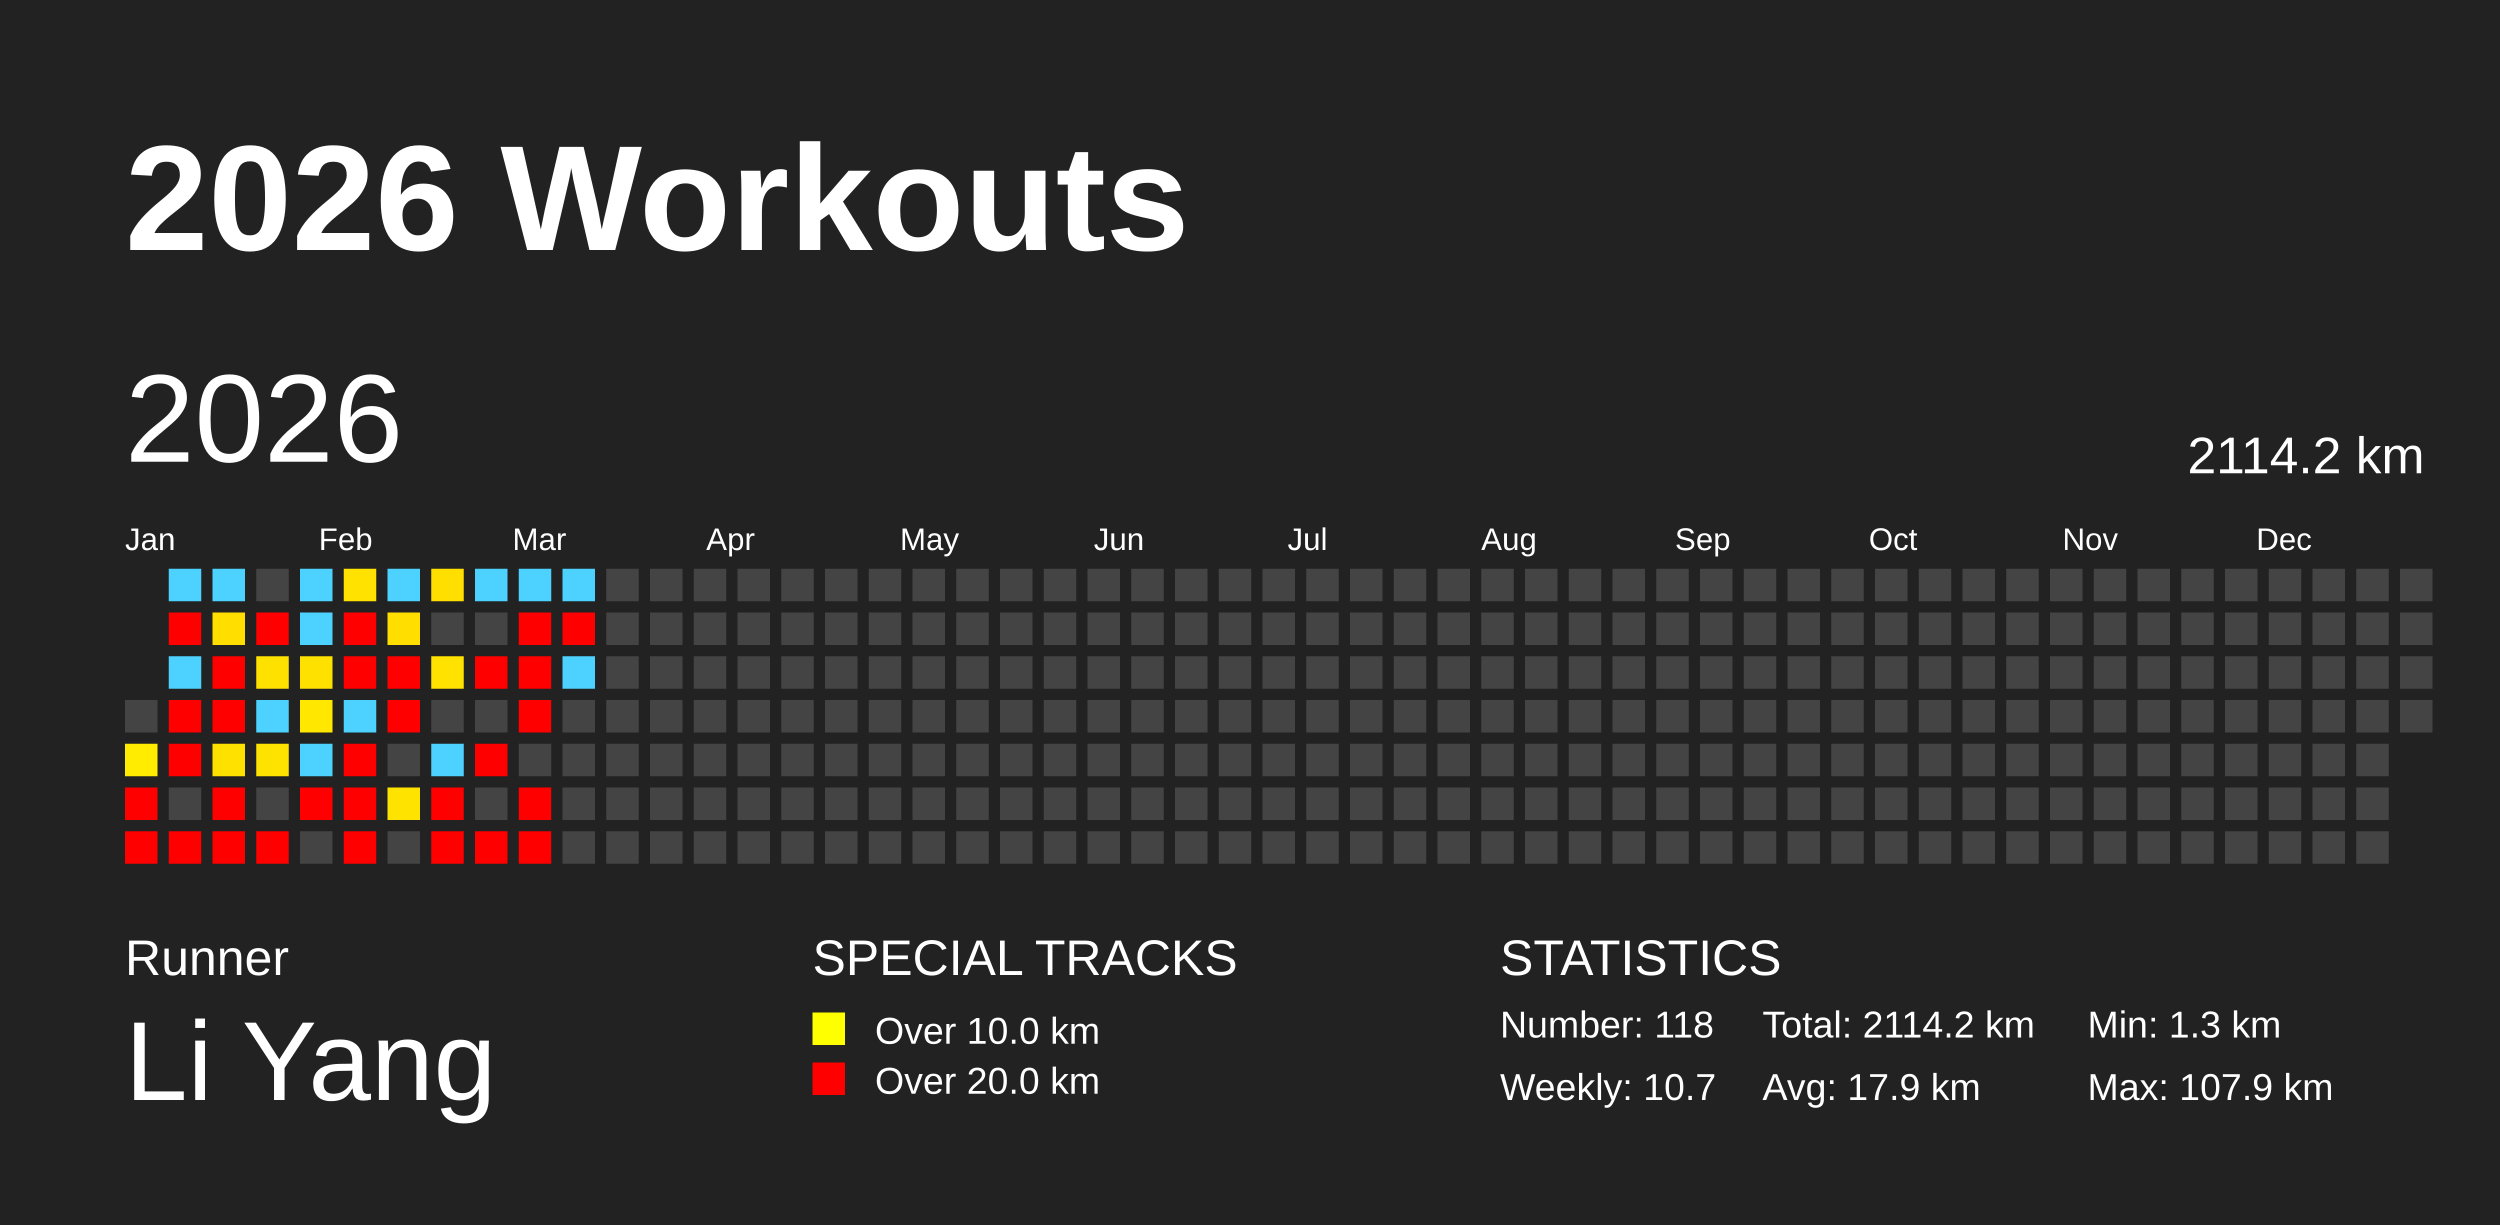
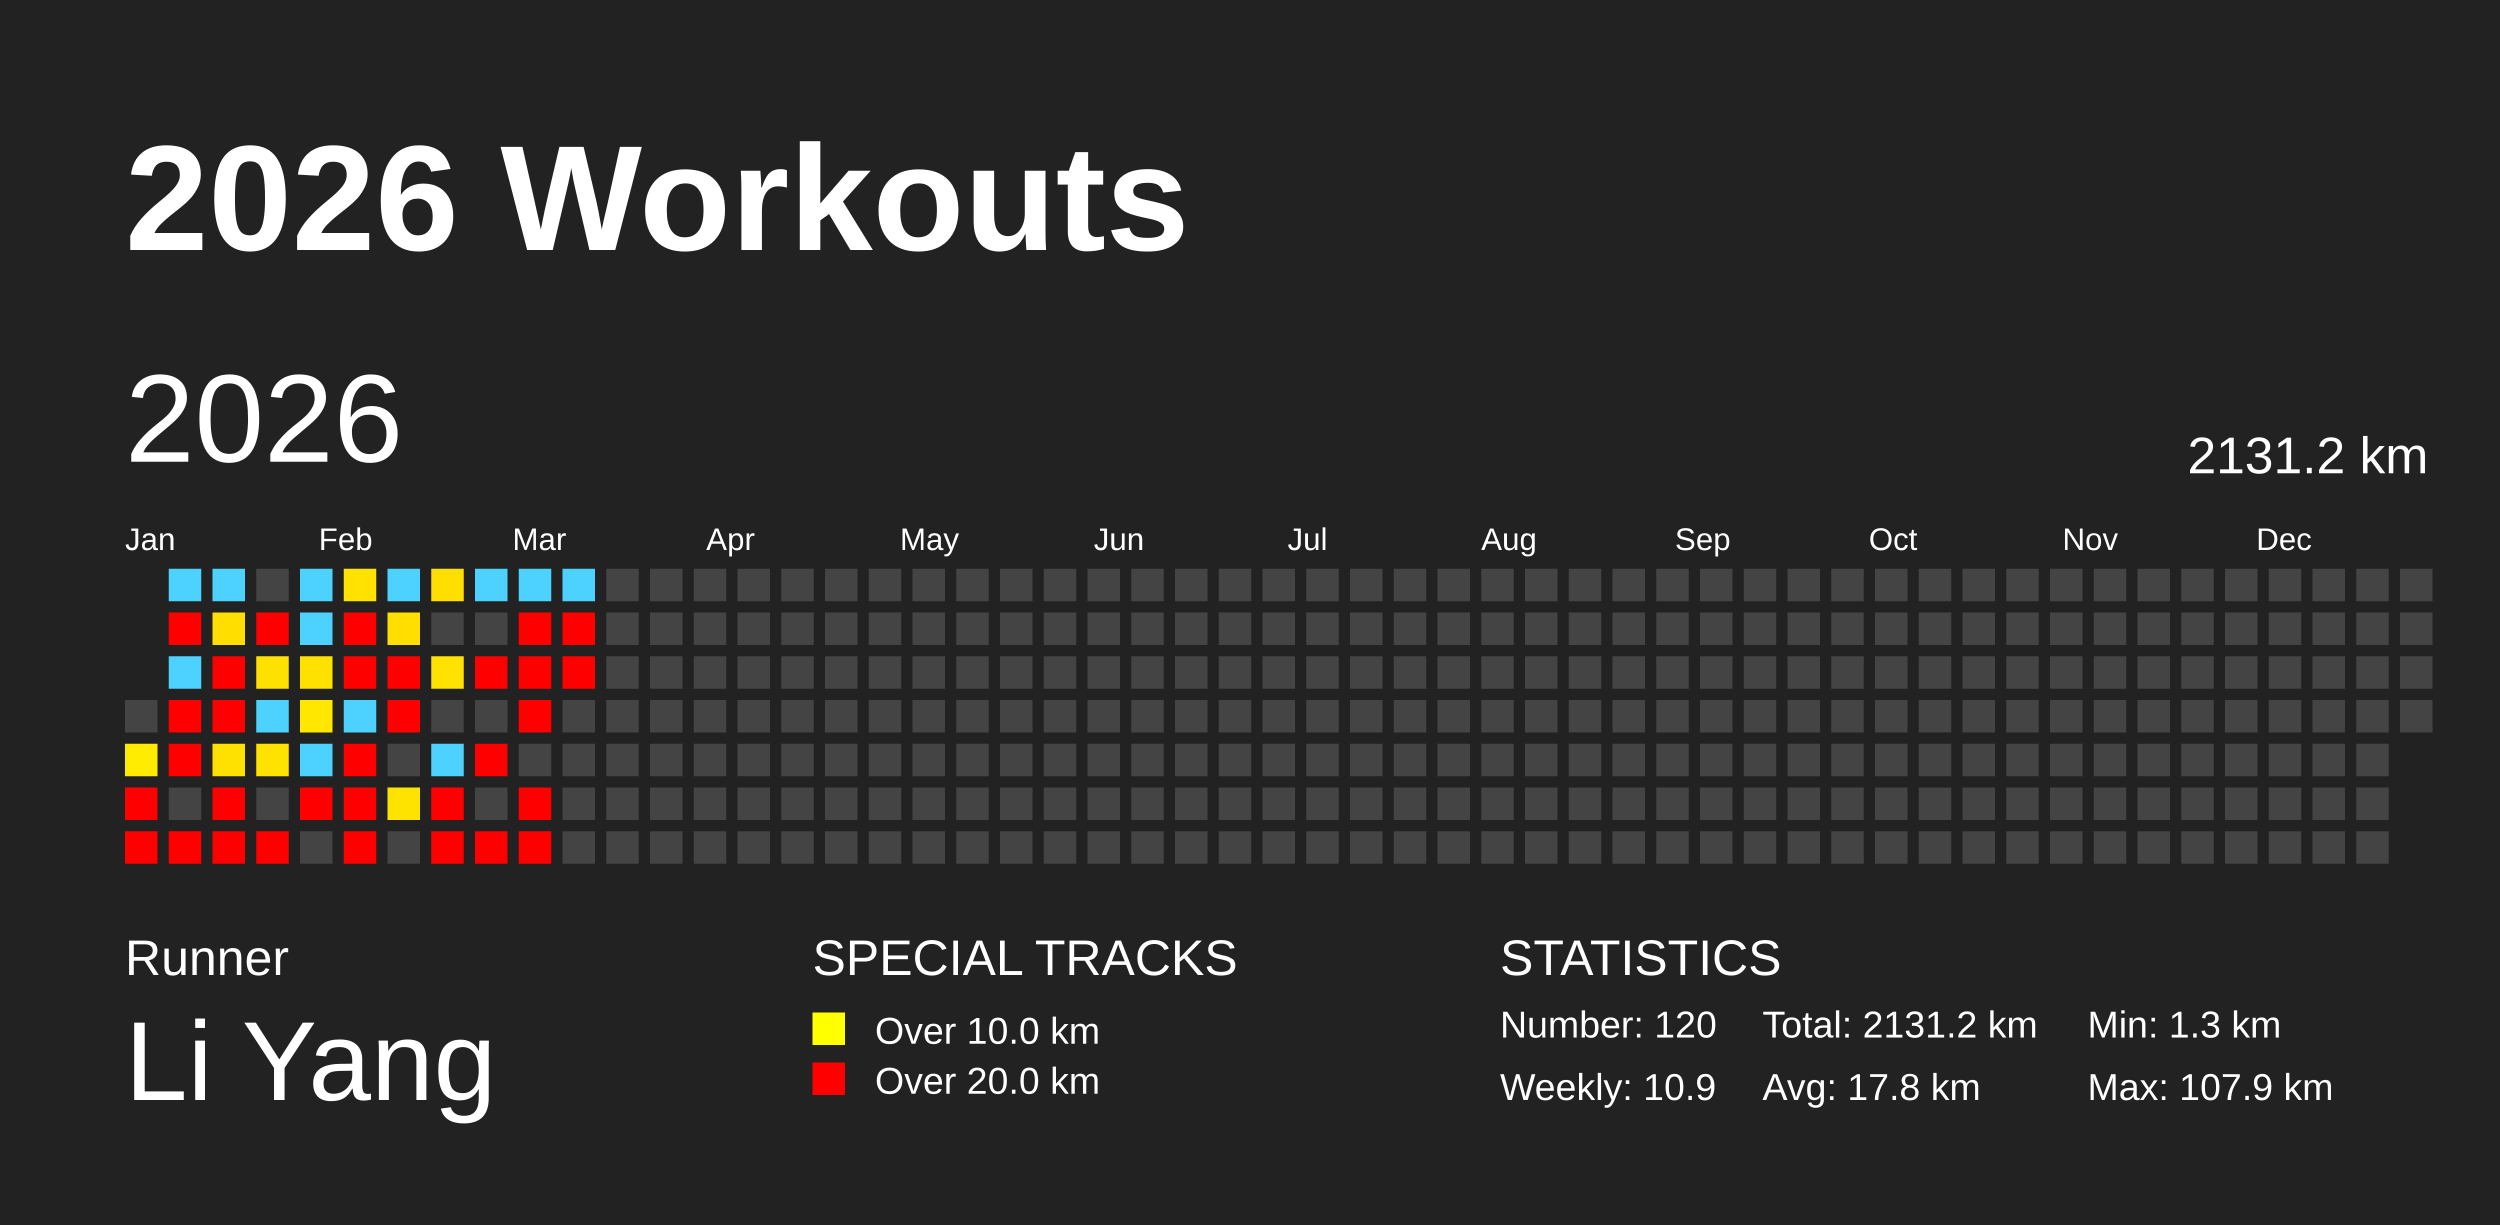
<svg xmlns="http://www.w3.org/2000/svg" baseProfile="full" height="98mm" version="1.1" viewBox="0,0,200,98" width="200mm">
  <defs />
  <rect fill="#222222" height="98" width="200" x="0" y="0" />
  <text fill="#FFFFFF" style="font-size:12px; font-family:Arial; font-weight:bold;" x="10" y="20">2026 Workouts</text>
  <text fill="#FFFFFF" style="font-size:4px; font-family:Arial" x="10" y="78">Runner</text>
  <text fill="#FFFFFF" style="font-size:9px; font-family:Arial" x="10" y="88">Li Yang</text>
  <text fill="#FFFFFF" style="font-size:4px; font-family:Arial" x="65" y="78">SPECIAL TRACKS</text>
  <rect fill="yellow" height="2.6" width="2.6" x="65" y="81" />
  <text fill="#FFFFFF" style="font-size:3px; font-family:Arial" x="70" y="83.5">Over 10.0 km</text>
  <rect fill="red" height="2.6" width="2.6" x="65" y="85" />
  <text fill="#FFFFFF" style="font-size:3px; font-family:Arial" x="70" y="87.5">Over 20.0 km</text>
  <text fill="#FFFFFF" style="font-size:4px; font-family:Arial" x="120" y="78">STATISTICS</text>
-   <text fill="#FFFFFF" style="font-size:3px; font-family:Arial" x="120" y="83">Number: 118</text>
-   <text fill="#FFFFFF" style="font-size:3px; font-family:Arial" x="120" y="88">Weekly: 10.7</text>
-   <text fill="#FFFFFF" style="font-size:3px; font-family:Arial" x="141" y="83">Total: 2114.2 km</text>
-   <text fill="#FFFFFF" style="font-size:3px; font-family:Arial" x="141" y="88">Avg: 17.9 km</text>
+   <text fill="#FFFFFF" style="font-size:3px; font-family:Arial" x="120" y="83">Number: 120</text>
+   <text fill="#FFFFFF" style="font-size:3px; font-family:Arial" x="120" y="88">Weekly: 10.9</text>
+   <text fill="#FFFFFF" style="font-size:3px; font-family:Arial" x="141" y="83">Total: 2131.2 km</text>
+   <text fill="#FFFFFF" style="font-size:3px; font-family:Arial" x="141" y="88">Avg: 17.8 km</text>
  <text fill="#FFFFFF" style="font-size:3px; font-family:Arial" x="167" y="83">Min: 1.3 km</text>
  <text fill="#FFFFFF" style="font-size:3px; font-family:Arial" x="167" y="88">Max: 107.9 km</text>
  <text dominant-baseline="hanging" fill="#FFFFFF" style="font-size:10.0px; font-family:Arial;" x="10" y="30">2026</text>
-   <text dominant-baseline="hanging" fill="#FFFFFF" style="font-size:4.125px; font-family:Arial;" x="175" y="35">2114.2 km</text>
+   <text dominant-baseline="hanging" fill="#FFFFFF" style="font-size:4.125px; font-family:Arial;" x="175" y="35">2131.2 km</text>
  <text fill="#FFFFFF" style="font-size:2.5px; font-family:Arial" x="10.0" y="44">Jan</text>
  <text fill="#FFFFFF" style="font-size:2.5px; font-family:Arial" x="25.5" y="44">Feb</text>
  <text fill="#FFFFFF" style="font-size:2.5px; font-family:Arial" x="41.0" y="44">Mar</text>
  <text fill="#FFFFFF" style="font-size:2.5px; font-family:Arial" x="56.5" y="44">Apr</text>
  <text fill="#FFFFFF" style="font-size:2.5px; font-family:Arial" x="72.0" y="44">May</text>
  <text fill="#FFFFFF" style="font-size:2.5px; font-family:Arial" x="87.5" y="44">Jun</text>
  <text fill="#FFFFFF" style="font-size:2.5px; font-family:Arial" x="103.0" y="44">Jul</text>
  <text fill="#FFFFFF" style="font-size:2.5px; font-family:Arial" x="118.5" y="44">Aug</text>
  <text fill="#FFFFFF" style="font-size:2.5px; font-family:Arial" x="134.0" y="44">Sep</text>
  <text fill="#FFFFFF" style="font-size:2.5px; font-family:Arial" x="149.5" y="44">Oct</text>
  <text fill="#FFFFFF" style="font-size:2.5px; font-family:Arial" x="165.0" y="44">Nov</text>
  <text fill="#FFFFFF" style="font-size:2.5px; font-family:Arial" x="180.5" y="44">Dec</text>
  <rect fill="#444444" height="2.6" width="2.6" x="10.0" y="56.0" />
  <rect fill="#ffec00" height="2.6" width="2.6" x="10.0" y="59.5" />
  <rect fill="red" height="2.6" width="2.6" x="10.0" y="63.0" />
  <rect fill="red" height="2.6" width="2.6" x="10.0" y="66.5" />
  <rect fill="#4dd2ff" height="2.6" width="2.6" x="13.5" y="45.5" />
  <rect fill="red" height="2.6" width="2.6" x="13.5" y="49.0" />
  <rect fill="#4dd2ff" height="2.6" width="2.6" x="13.5" y="52.5" />
  <rect fill="red" height="2.6" width="2.6" x="13.5" y="56.0" />
  <rect fill="red" height="2.6" width="2.6" x="13.5" y="59.5" />
  <rect fill="#444444" height="2.6" width="2.6" x="13.5" y="63.0" />
  <rect fill="red" height="2.6" width="2.6" x="13.5" y="66.5" />
  <rect fill="#4dd2ff" height="2.6" width="2.6" x="17.0" y="45.5" />
  <rect fill="#ffde00" height="2.6" width="2.6" x="17.0" y="49.0" />
  <rect fill="red" height="2.6" width="2.6" x="17.0" y="52.5" />
  <rect fill="red" height="2.6" width="2.6" x="17.0" y="56.0" />
  <rect fill="#ffe100" height="2.6" width="2.6" x="17.0" y="59.5" />
  <rect fill="red" height="2.6" width="2.6" x="17.0" y="63.0" />
  <rect fill="red" height="2.6" width="2.6" x="17.0" y="66.5" />
  <rect fill="#444444" height="2.6" width="2.6" x="20.5" y="45.5" />
  <rect fill="red" height="2.6" width="2.6" x="20.5" y="49.0" />
  <rect fill="#ffe100" height="2.6" width="2.6" x="20.5" y="52.5" />
  <rect fill="#4dd2ff" height="2.6" width="2.6" x="20.5" y="56.0" />
  <rect fill="#ffe300" height="2.6" width="2.6" x="20.5" y="59.5" />
  <rect fill="#444444" height="2.6" width="2.6" x="20.5" y="63.0" />
  <rect fill="red" height="2.6" width="2.6" x="20.5" y="66.5" />
  <rect fill="#4dd2ff" height="2.6" width="2.6" x="24.0" y="45.5" />
  <rect fill="#4dd2ff" height="2.6" width="2.6" x="24.0" y="49.0" />
  <rect fill="#ffe100" height="2.6" width="2.6" x="24.0" y="52.5" />
  <rect fill="#ffe700" height="2.6" width="2.6" x="24.0" y="56.0" />
  <rect fill="#4dd2ff" height="2.6" width="2.6" x="24.0" y="59.5" />
  <rect fill="red" height="2.6" width="2.6" x="24.0" y="63.0" />
  <rect fill="#444444" height="2.6" width="2.6" x="24.0" y="66.5" />
  <rect fill="#ffe200" height="2.6" width="2.6" x="27.5" y="45.5" />
  <rect fill="red" height="2.6" width="2.6" x="27.5" y="49.0" />
  <rect fill="red" height="2.6" width="2.6" x="27.5" y="52.5" />
  <rect fill="#4dd2ff" height="2.6" width="2.6" x="27.5" y="56.0" />
  <rect fill="red" height="2.6" width="2.6" x="27.5" y="59.5" />
  <rect fill="red" height="2.6" width="2.6" x="27.5" y="63.0" />
  <rect fill="red" height="2.6" width="2.6" x="27.5" y="66.5" />
  <rect fill="#4dd2ff" height="2.6" width="2.6" x="31.0" y="45.5" />
  <rect fill="#ffde00" height="2.6" width="2.6" x="31.0" y="49.0" />
  <rect fill="red" height="2.6" width="2.6" x="31.0" y="52.5" />
  <rect fill="red" height="2.6" width="2.6" x="31.0" y="56.0" />
  <rect fill="#444444" height="2.6" width="2.6" x="31.0" y="59.5" />
  <rect fill="#ffe300" height="2.6" width="2.6" x="31.0" y="63.0" />
  <rect fill="#444444" height="2.6" width="2.6" x="31.0" y="66.5" />
  <rect fill="#ffdf00" height="2.6" width="2.6" x="34.5" y="45.5" />
  <rect fill="#444444" height="2.6" width="2.6" x="34.5" y="49.0" />
  <rect fill="#ffe200" height="2.6" width="2.6" x="34.5" y="52.5" />
  <rect fill="#444444" height="2.6" width="2.6" x="34.5" y="56.0" />
  <rect fill="#4dd2ff" height="2.6" width="2.6" x="34.5" y="59.5" />
  <rect fill="red" height="2.6" width="2.6" x="34.5" y="63.0" />
  <rect fill="red" height="2.6" width="2.6" x="34.5" y="66.5" />
  <rect fill="#4dd2ff" height="2.6" width="2.6" x="38.0" y="45.5" />
  <rect fill="#444444" height="2.6" width="2.6" x="38.0" y="49.0" />
  <rect fill="red" height="2.6" width="2.6" x="38.0" y="52.5" />
  <rect fill="#444444" height="2.6" width="2.6" x="38.0" y="56.0" />
  <rect fill="red" height="2.6" width="2.6" x="38.0" y="59.5" />
  <rect fill="#444444" height="2.6" width="2.6" x="38.0" y="63.0" />
  <rect fill="red" height="2.6" width="2.6" x="38.0" y="66.5" />
  <rect fill="#4dd2ff" height="2.6" width="2.6" x="41.5" y="45.5" />
  <rect fill="red" height="2.6" width="2.6" x="41.5" y="49.0" />
  <rect fill="red" height="2.6" width="2.6" x="41.5" y="52.5" />
  <rect fill="red" height="2.6" width="2.6" x="41.5" y="56.0" />
  <rect fill="#444444" height="2.6" width="2.6" x="41.5" y="59.5" />
  <rect fill="red" height="2.6" width="2.6" x="41.5" y="63.0" />
  <rect fill="red" height="2.6" width="2.6" x="41.5" y="66.5" />
  <rect fill="#4dd2ff" height="2.6" width="2.6" x="45.0" y="45.5" />
  <rect fill="red" height="2.6" width="2.6" x="45.0" y="49.0" />
-   <rect fill="#4dd2ff" height="2.6" width="2.6" x="45.0" y="52.5" />
+   <rect fill="red" height="2.6" width="2.6" x="45.0" y="52.5" />
  <rect fill="#444444" height="2.6" width="2.6" x="45.0" y="56.0" />
  <rect fill="#444444" height="2.6" width="2.6" x="45.0" y="59.5" />
  <rect fill="#444444" height="2.6" width="2.6" x="45.0" y="63.0" />
  <rect fill="#444444" height="2.6" width="2.6" x="45.0" y="66.5" />
  <rect fill="#444444" height="2.6" width="2.6" x="48.5" y="45.5" />
  <rect fill="#444444" height="2.6" width="2.6" x="48.5" y="49.0" />
  <rect fill="#444444" height="2.6" width="2.6" x="48.5" y="52.5" />
  <rect fill="#444444" height="2.6" width="2.6" x="48.5" y="56.0" />
  <rect fill="#444444" height="2.6" width="2.6" x="48.5" y="59.5" />
  <rect fill="#444444" height="2.6" width="2.6" x="48.5" y="63.0" />
  <rect fill="#444444" height="2.6" width="2.6" x="48.5" y="66.5" />
  <rect fill="#444444" height="2.6" width="2.6" x="52.0" y="45.5" />
  <rect fill="#444444" height="2.6" width="2.6" x="52.0" y="49.0" />
  <rect fill="#444444" height="2.6" width="2.6" x="52.0" y="52.5" />
  <rect fill="#444444" height="2.6" width="2.6" x="52.0" y="56.0" />
  <rect fill="#444444" height="2.6" width="2.6" x="52.0" y="59.5" />
  <rect fill="#444444" height="2.6" width="2.6" x="52.0" y="63.0" />
  <rect fill="#444444" height="2.6" width="2.6" x="52.0" y="66.5" />
  <rect fill="#444444" height="2.6" width="2.6" x="55.5" y="45.5" />
  <rect fill="#444444" height="2.6" width="2.6" x="55.5" y="49.0" />
  <rect fill="#444444" height="2.6" width="2.6" x="55.5" y="52.5" />
  <rect fill="#444444" height="2.6" width="2.6" x="55.5" y="56.0" />
  <rect fill="#444444" height="2.6" width="2.6" x="55.5" y="59.5" />
  <rect fill="#444444" height="2.6" width="2.6" x="55.5" y="63.0" />
  <rect fill="#444444" height="2.6" width="2.6" x="55.5" y="66.5" />
  <rect fill="#444444" height="2.6" width="2.6" x="59.0" y="45.5" />
  <rect fill="#444444" height="2.6" width="2.6" x="59.0" y="49.0" />
  <rect fill="#444444" height="2.6" width="2.6" x="59.0" y="52.5" />
  <rect fill="#444444" height="2.6" width="2.6" x="59.0" y="56.0" />
  <rect fill="#444444" height="2.6" width="2.6" x="59.0" y="59.5" />
  <rect fill="#444444" height="2.6" width="2.6" x="59.0" y="63.0" />
  <rect fill="#444444" height="2.6" width="2.6" x="59.0" y="66.5" />
  <rect fill="#444444" height="2.6" width="2.6" x="62.5" y="45.5" />
  <rect fill="#444444" height="2.6" width="2.6" x="62.5" y="49.0" />
  <rect fill="#444444" height="2.6" width="2.6" x="62.5" y="52.5" />
  <rect fill="#444444" height="2.6" width="2.6" x="62.5" y="56.0" />
  <rect fill="#444444" height="2.6" width="2.6" x="62.5" y="59.5" />
  <rect fill="#444444" height="2.6" width="2.6" x="62.5" y="63.0" />
  <rect fill="#444444" height="2.6" width="2.6" x="62.5" y="66.5" />
  <rect fill="#444444" height="2.6" width="2.6" x="66.0" y="45.5" />
  <rect fill="#444444" height="2.6" width="2.6" x="66.0" y="49.0" />
  <rect fill="#444444" height="2.6" width="2.6" x="66.0" y="52.5" />
  <rect fill="#444444" height="2.6" width="2.6" x="66.0" y="56.0" />
  <rect fill="#444444" height="2.6" width="2.6" x="66.0" y="59.5" />
  <rect fill="#444444" height="2.6" width="2.6" x="66.0" y="63.0" />
  <rect fill="#444444" height="2.6" width="2.6" x="66.0" y="66.5" />
  <rect fill="#444444" height="2.6" width="2.6" x="69.5" y="45.5" />
  <rect fill="#444444" height="2.6" width="2.6" x="69.5" y="49.0" />
  <rect fill="#444444" height="2.6" width="2.6" x="69.5" y="52.5" />
  <rect fill="#444444" height="2.6" width="2.6" x="69.5" y="56.0" />
  <rect fill="#444444" height="2.6" width="2.6" x="69.5" y="59.5" />
  <rect fill="#444444" height="2.6" width="2.6" x="69.5" y="63.0" />
  <rect fill="#444444" height="2.6" width="2.6" x="69.5" y="66.5" />
  <rect fill="#444444" height="2.6" width="2.6" x="73.0" y="45.5" />
  <rect fill="#444444" height="2.6" width="2.6" x="73.0" y="49.0" />
  <rect fill="#444444" height="2.6" width="2.6" x="73.0" y="52.5" />
  <rect fill="#444444" height="2.6" width="2.6" x="73.0" y="56.0" />
  <rect fill="#444444" height="2.6" width="2.6" x="73.0" y="59.5" />
  <rect fill="#444444" height="2.6" width="2.6" x="73.0" y="63.0" />
  <rect fill="#444444" height="2.6" width="2.6" x="73.0" y="66.5" />
  <rect fill="#444444" height="2.6" width="2.6" x="76.5" y="45.5" />
  <rect fill="#444444" height="2.6" width="2.6" x="76.5" y="49.0" />
  <rect fill="#444444" height="2.6" width="2.6" x="76.5" y="52.5" />
  <rect fill="#444444" height="2.6" width="2.6" x="76.5" y="56.0" />
  <rect fill="#444444" height="2.6" width="2.6" x="76.5" y="59.5" />
  <rect fill="#444444" height="2.6" width="2.6" x="76.5" y="63.0" />
  <rect fill="#444444" height="2.6" width="2.6" x="76.5" y="66.5" />
  <rect fill="#444444" height="2.6" width="2.6" x="80.0" y="45.5" />
  <rect fill="#444444" height="2.6" width="2.6" x="80.0" y="49.0" />
  <rect fill="#444444" height="2.6" width="2.6" x="80.0" y="52.5" />
  <rect fill="#444444" height="2.6" width="2.6" x="80.0" y="56.0" />
  <rect fill="#444444" height="2.6" width="2.6" x="80.0" y="59.5" />
  <rect fill="#444444" height="2.6" width="2.6" x="80.0" y="63.0" />
  <rect fill="#444444" height="2.6" width="2.6" x="80.0" y="66.5" />
  <rect fill="#444444" height="2.6" width="2.6" x="83.5" y="45.5" />
  <rect fill="#444444" height="2.6" width="2.6" x="83.5" y="49.0" />
  <rect fill="#444444" height="2.6" width="2.6" x="83.5" y="52.5" />
  <rect fill="#444444" height="2.6" width="2.6" x="83.5" y="56.0" />
  <rect fill="#444444" height="2.6" width="2.6" x="83.5" y="59.5" />
  <rect fill="#444444" height="2.6" width="2.6" x="83.5" y="63.0" />
  <rect fill="#444444" height="2.6" width="2.6" x="83.5" y="66.5" />
  <rect fill="#444444" height="2.6" width="2.6" x="87.0" y="45.5" />
  <rect fill="#444444" height="2.6" width="2.6" x="87.0" y="49.0" />
  <rect fill="#444444" height="2.6" width="2.6" x="87.0" y="52.5" />
  <rect fill="#444444" height="2.6" width="2.6" x="87.0" y="56.0" />
  <rect fill="#444444" height="2.6" width="2.6" x="87.0" y="59.5" />
  <rect fill="#444444" height="2.6" width="2.6" x="87.0" y="63.0" />
  <rect fill="#444444" height="2.6" width="2.6" x="87.0" y="66.5" />
  <rect fill="#444444" height="2.6" width="2.6" x="90.5" y="45.5" />
  <rect fill="#444444" height="2.6" width="2.6" x="90.5" y="49.0" />
  <rect fill="#444444" height="2.6" width="2.6" x="90.5" y="52.5" />
  <rect fill="#444444" height="2.6" width="2.6" x="90.5" y="56.0" />
  <rect fill="#444444" height="2.6" width="2.6" x="90.5" y="59.5" />
  <rect fill="#444444" height="2.6" width="2.6" x="90.5" y="63.0" />
  <rect fill="#444444" height="2.6" width="2.6" x="90.5" y="66.5" />
  <rect fill="#444444" height="2.6" width="2.6" x="94.0" y="45.5" />
  <rect fill="#444444" height="2.6" width="2.6" x="94.0" y="49.0" />
  <rect fill="#444444" height="2.6" width="2.6" x="94.0" y="52.5" />
  <rect fill="#444444" height="2.6" width="2.6" x="94.0" y="56.0" />
  <rect fill="#444444" height="2.6" width="2.6" x="94.0" y="59.5" />
  <rect fill="#444444" height="2.6" width="2.6" x="94.0" y="63.0" />
  <rect fill="#444444" height="2.6" width="2.6" x="94.0" y="66.5" />
  <rect fill="#444444" height="2.6" width="2.6" x="97.5" y="45.5" />
  <rect fill="#444444" height="2.6" width="2.6" x="97.5" y="49.0" />
  <rect fill="#444444" height="2.6" width="2.6" x="97.5" y="52.5" />
  <rect fill="#444444" height="2.6" width="2.6" x="97.5" y="56.0" />
  <rect fill="#444444" height="2.6" width="2.6" x="97.5" y="59.5" />
  <rect fill="#444444" height="2.6" width="2.6" x="97.5" y="63.0" />
  <rect fill="#444444" height="2.6" width="2.6" x="97.5" y="66.5" />
  <rect fill="#444444" height="2.6" width="2.6" x="101.0" y="45.5" />
  <rect fill="#444444" height="2.6" width="2.6" x="101.0" y="49.0" />
  <rect fill="#444444" height="2.6" width="2.6" x="101.0" y="52.5" />
  <rect fill="#444444" height="2.6" width="2.6" x="101.0" y="56.0" />
  <rect fill="#444444" height="2.6" width="2.6" x="101.0" y="59.5" />
  <rect fill="#444444" height="2.6" width="2.6" x="101.0" y="63.0" />
  <rect fill="#444444" height="2.6" width="2.6" x="101.0" y="66.5" />
  <rect fill="#444444" height="2.6" width="2.6" x="104.5" y="45.5" />
  <rect fill="#444444" height="2.6" width="2.6" x="104.5" y="49.0" />
  <rect fill="#444444" height="2.6" width="2.6" x="104.5" y="52.5" />
  <rect fill="#444444" height="2.6" width="2.6" x="104.5" y="56.0" />
  <rect fill="#444444" height="2.6" width="2.6" x="104.5" y="59.5" />
  <rect fill="#444444" height="2.6" width="2.6" x="104.5" y="63.0" />
  <rect fill="#444444" height="2.6" width="2.6" x="104.5" y="66.5" />
  <rect fill="#444444" height="2.6" width="2.6" x="108.0" y="45.5" />
  <rect fill="#444444" height="2.6" width="2.6" x="108.0" y="49.0" />
  <rect fill="#444444" height="2.6" width="2.6" x="108.0" y="52.5" />
  <rect fill="#444444" height="2.6" width="2.6" x="108.0" y="56.0" />
  <rect fill="#444444" height="2.6" width="2.6" x="108.0" y="59.5" />
  <rect fill="#444444" height="2.6" width="2.6" x="108.0" y="63.0" />
  <rect fill="#444444" height="2.6" width="2.6" x="108.0" y="66.5" />
  <rect fill="#444444" height="2.6" width="2.6" x="111.5" y="45.5" />
  <rect fill="#444444" height="2.6" width="2.6" x="111.5" y="49.0" />
  <rect fill="#444444" height="2.6" width="2.6" x="111.5" y="52.5" />
  <rect fill="#444444" height="2.6" width="2.6" x="111.5" y="56.0" />
  <rect fill="#444444" height="2.6" width="2.6" x="111.5" y="59.5" />
  <rect fill="#444444" height="2.6" width="2.6" x="111.5" y="63.0" />
  <rect fill="#444444" height="2.6" width="2.6" x="111.5" y="66.5" />
  <rect fill="#444444" height="2.6" width="2.6" x="115.0" y="45.5" />
  <rect fill="#444444" height="2.6" width="2.6" x="115.0" y="49.0" />
  <rect fill="#444444" height="2.6" width="2.6" x="115.0" y="52.5" />
  <rect fill="#444444" height="2.6" width="2.6" x="115.0" y="56.0" />
  <rect fill="#444444" height="2.6" width="2.6" x="115.0" y="59.5" />
  <rect fill="#444444" height="2.6" width="2.6" x="115.0" y="63.0" />
  <rect fill="#444444" height="2.6" width="2.6" x="115.0" y="66.5" />
  <rect fill="#444444" height="2.6" width="2.6" x="118.5" y="45.5" />
  <rect fill="#444444" height="2.6" width="2.6" x="118.5" y="49.0" />
  <rect fill="#444444" height="2.6" width="2.6" x="118.5" y="52.5" />
  <rect fill="#444444" height="2.6" width="2.6" x="118.5" y="56.0" />
  <rect fill="#444444" height="2.6" width="2.6" x="118.5" y="59.5" />
  <rect fill="#444444" height="2.6" width="2.6" x="118.5" y="63.0" />
  <rect fill="#444444" height="2.6" width="2.6" x="118.5" y="66.5" />
  <rect fill="#444444" height="2.6" width="2.6" x="122.0" y="45.5" />
  <rect fill="#444444" height="2.6" width="2.6" x="122.0" y="49.0" />
  <rect fill="#444444" height="2.6" width="2.6" x="122.0" y="52.5" />
  <rect fill="#444444" height="2.6" width="2.6" x="122.0" y="56.0" />
  <rect fill="#444444" height="2.6" width="2.6" x="122.0" y="59.5" />
  <rect fill="#444444" height="2.6" width="2.6" x="122.0" y="63.0" />
  <rect fill="#444444" height="2.6" width="2.6" x="122.0" y="66.5" />
  <rect fill="#444444" height="2.6" width="2.6" x="125.5" y="45.5" />
  <rect fill="#444444" height="2.6" width="2.6" x="125.5" y="49.0" />
  <rect fill="#444444" height="2.6" width="2.6" x="125.5" y="52.5" />
  <rect fill="#444444" height="2.6" width="2.6" x="125.5" y="56.0" />
  <rect fill="#444444" height="2.6" width="2.6" x="125.5" y="59.5" />
  <rect fill="#444444" height="2.6" width="2.6" x="125.5" y="63.0" />
  <rect fill="#444444" height="2.6" width="2.6" x="125.5" y="66.5" />
  <rect fill="#444444" height="2.6" width="2.6" x="129.0" y="45.5" />
  <rect fill="#444444" height="2.6" width="2.6" x="129.0" y="49.0" />
  <rect fill="#444444" height="2.6" width="2.6" x="129.0" y="52.5" />
  <rect fill="#444444" height="2.6" width="2.6" x="129.0" y="56.0" />
  <rect fill="#444444" height="2.6" width="2.6" x="129.0" y="59.5" />
  <rect fill="#444444" height="2.6" width="2.6" x="129.0" y="63.0" />
  <rect fill="#444444" height="2.6" width="2.6" x="129.0" y="66.5" />
  <rect fill="#444444" height="2.6" width="2.6" x="132.5" y="45.5" />
  <rect fill="#444444" height="2.6" width="2.6" x="132.5" y="49.0" />
  <rect fill="#444444" height="2.6" width="2.6" x="132.5" y="52.5" />
  <rect fill="#444444" height="2.6" width="2.6" x="132.5" y="56.0" />
  <rect fill="#444444" height="2.6" width="2.6" x="132.5" y="59.5" />
  <rect fill="#444444" height="2.6" width="2.6" x="132.5" y="63.0" />
  <rect fill="#444444" height="2.6" width="2.6" x="132.5" y="66.5" />
  <rect fill="#444444" height="2.6" width="2.6" x="136.0" y="45.5" />
  <rect fill="#444444" height="2.6" width="2.6" x="136.0" y="49.0" />
  <rect fill="#444444" height="2.6" width="2.6" x="136.0" y="52.5" />
  <rect fill="#444444" height="2.6" width="2.6" x="136.0" y="56.0" />
  <rect fill="#444444" height="2.6" width="2.6" x="136.0" y="59.5" />
  <rect fill="#444444" height="2.6" width="2.6" x="136.0" y="63.0" />
  <rect fill="#444444" height="2.6" width="2.6" x="136.0" y="66.5" />
  <rect fill="#444444" height="2.6" width="2.6" x="139.5" y="45.5" />
  <rect fill="#444444" height="2.6" width="2.6" x="139.5" y="49.0" />
  <rect fill="#444444" height="2.6" width="2.6" x="139.5" y="52.5" />
  <rect fill="#444444" height="2.6" width="2.6" x="139.5" y="56.0" />
  <rect fill="#444444" height="2.6" width="2.6" x="139.5" y="59.5" />
  <rect fill="#444444" height="2.6" width="2.6" x="139.5" y="63.0" />
  <rect fill="#444444" height="2.6" width="2.6" x="139.5" y="66.5" />
  <rect fill="#444444" height="2.6" width="2.6" x="143.0" y="45.5" />
  <rect fill="#444444" height="2.6" width="2.6" x="143.0" y="49.0" />
  <rect fill="#444444" height="2.6" width="2.6" x="143.0" y="52.5" />
  <rect fill="#444444" height="2.6" width="2.6" x="143.0" y="56.0" />
  <rect fill="#444444" height="2.6" width="2.6" x="143.0" y="59.5" />
  <rect fill="#444444" height="2.6" width="2.6" x="143.0" y="63.0" />
  <rect fill="#444444" height="2.6" width="2.6" x="143.0" y="66.5" />
  <rect fill="#444444" height="2.6" width="2.6" x="146.5" y="45.5" />
  <rect fill="#444444" height="2.6" width="2.6" x="146.5" y="49.0" />
  <rect fill="#444444" height="2.6" width="2.6" x="146.5" y="52.5" />
  <rect fill="#444444" height="2.6" width="2.6" x="146.5" y="56.0" />
  <rect fill="#444444" height="2.6" width="2.6" x="146.5" y="59.5" />
  <rect fill="#444444" height="2.6" width="2.6" x="146.5" y="63.0" />
  <rect fill="#444444" height="2.6" width="2.6" x="146.5" y="66.5" />
  <rect fill="#444444" height="2.6" width="2.6" x="150.0" y="45.5" />
  <rect fill="#444444" height="2.6" width="2.6" x="150.0" y="49.0" />
  <rect fill="#444444" height="2.6" width="2.6" x="150.0" y="52.5" />
  <rect fill="#444444" height="2.6" width="2.6" x="150.0" y="56.0" />
  <rect fill="#444444" height="2.6" width="2.6" x="150.0" y="59.5" />
  <rect fill="#444444" height="2.6" width="2.6" x="150.0" y="63.0" />
  <rect fill="#444444" height="2.6" width="2.6" x="150.0" y="66.5" />
  <rect fill="#444444" height="2.6" width="2.6" x="153.5" y="45.5" />
  <rect fill="#444444" height="2.6" width="2.6" x="153.5" y="49.0" />
  <rect fill="#444444" height="2.6" width="2.6" x="153.5" y="52.5" />
  <rect fill="#444444" height="2.6" width="2.6" x="153.5" y="56.0" />
  <rect fill="#444444" height="2.6" width="2.6" x="153.5" y="59.5" />
  <rect fill="#444444" height="2.6" width="2.6" x="153.5" y="63.0" />
  <rect fill="#444444" height="2.6" width="2.6" x="153.5" y="66.5" />
  <rect fill="#444444" height="2.6" width="2.6" x="157.0" y="45.5" />
  <rect fill="#444444" height="2.6" width="2.6" x="157.0" y="49.0" />
  <rect fill="#444444" height="2.6" width="2.6" x="157.0" y="52.5" />
  <rect fill="#444444" height="2.6" width="2.6" x="157.0" y="56.0" />
  <rect fill="#444444" height="2.6" width="2.6" x="157.0" y="59.5" />
  <rect fill="#444444" height="2.6" width="2.6" x="157.0" y="63.0" />
  <rect fill="#444444" height="2.6" width="2.6" x="157.0" y="66.5" />
  <rect fill="#444444" height="2.6" width="2.6" x="160.5" y="45.5" />
  <rect fill="#444444" height="2.6" width="2.6" x="160.5" y="49.0" />
  <rect fill="#444444" height="2.6" width="2.6" x="160.5" y="52.5" />
  <rect fill="#444444" height="2.6" width="2.6" x="160.5" y="56.0" />
  <rect fill="#444444" height="2.6" width="2.6" x="160.5" y="59.5" />
  <rect fill="#444444" height="2.6" width="2.6" x="160.5" y="63.0" />
  <rect fill="#444444" height="2.6" width="2.6" x="160.5" y="66.5" />
  <rect fill="#444444" height="2.6" width="2.6" x="164.0" y="45.5" />
  <rect fill="#444444" height="2.6" width="2.6" x="164.0" y="49.0" />
  <rect fill="#444444" height="2.6" width="2.6" x="164.0" y="52.5" />
  <rect fill="#444444" height="2.6" width="2.6" x="164.0" y="56.0" />
  <rect fill="#444444" height="2.6" width="2.6" x="164.0" y="59.5" />
  <rect fill="#444444" height="2.6" width="2.6" x="164.0" y="63.0" />
  <rect fill="#444444" height="2.6" width="2.6" x="164.0" y="66.5" />
  <rect fill="#444444" height="2.6" width="2.6" x="167.5" y="45.5" />
  <rect fill="#444444" height="2.6" width="2.6" x="167.5" y="49.0" />
  <rect fill="#444444" height="2.6" width="2.6" x="167.5" y="52.5" />
  <rect fill="#444444" height="2.6" width="2.6" x="167.5" y="56.0" />
  <rect fill="#444444" height="2.6" width="2.6" x="167.5" y="59.5" />
  <rect fill="#444444" height="2.6" width="2.6" x="167.5" y="63.0" />
  <rect fill="#444444" height="2.6" width="2.6" x="167.5" y="66.5" />
  <rect fill="#444444" height="2.6" width="2.6" x="171.0" y="45.5" />
  <rect fill="#444444" height="2.6" width="2.6" x="171.0" y="49.0" />
  <rect fill="#444444" height="2.6" width="2.6" x="171.0" y="52.5" />
  <rect fill="#444444" height="2.6" width="2.6" x="171.0" y="56.0" />
  <rect fill="#444444" height="2.6" width="2.6" x="171.0" y="59.5" />
  <rect fill="#444444" height="2.6" width="2.6" x="171.0" y="63.0" />
  <rect fill="#444444" height="2.6" width="2.6" x="171.0" y="66.5" />
  <rect fill="#444444" height="2.6" width="2.6" x="174.5" y="45.5" />
  <rect fill="#444444" height="2.6" width="2.6" x="174.5" y="49.0" />
  <rect fill="#444444" height="2.6" width="2.6" x="174.5" y="52.5" />
  <rect fill="#444444" height="2.6" width="2.6" x="174.5" y="56.0" />
  <rect fill="#444444" height="2.6" width="2.6" x="174.5" y="59.5" />
  <rect fill="#444444" height="2.6" width="2.6" x="174.5" y="63.0" />
  <rect fill="#444444" height="2.6" width="2.6" x="174.5" y="66.5" />
  <rect fill="#444444" height="2.6" width="2.6" x="178.0" y="45.5" />
  <rect fill="#444444" height="2.6" width="2.6" x="178.0" y="49.0" />
  <rect fill="#444444" height="2.6" width="2.6" x="178.0" y="52.5" />
  <rect fill="#444444" height="2.6" width="2.6" x="178.0" y="56.0" />
  <rect fill="#444444" height="2.6" width="2.6" x="178.0" y="59.5" />
  <rect fill="#444444" height="2.6" width="2.6" x="178.0" y="63.0" />
  <rect fill="#444444" height="2.6" width="2.6" x="178.0" y="66.5" />
  <rect fill="#444444" height="2.6" width="2.6" x="181.5" y="45.5" />
  <rect fill="#444444" height="2.6" width="2.6" x="181.5" y="49.0" />
  <rect fill="#444444" height="2.6" width="2.6" x="181.5" y="52.5" />
  <rect fill="#444444" height="2.6" width="2.6" x="181.5" y="56.0" />
  <rect fill="#444444" height="2.6" width="2.6" x="181.5" y="59.5" />
  <rect fill="#444444" height="2.6" width="2.6" x="181.5" y="63.0" />
  <rect fill="#444444" height="2.6" width="2.6" x="181.5" y="66.5" />
  <rect fill="#444444" height="2.6" width="2.6" x="185.0" y="45.5" />
  <rect fill="#444444" height="2.6" width="2.6" x="185.0" y="49.0" />
  <rect fill="#444444" height="2.6" width="2.6" x="185.0" y="52.5" />
  <rect fill="#444444" height="2.6" width="2.6" x="185.0" y="56.0" />
  <rect fill="#444444" height="2.6" width="2.6" x="185.0" y="59.5" />
  <rect fill="#444444" height="2.6" width="2.6" x="185.0" y="63.0" />
  <rect fill="#444444" height="2.6" width="2.6" x="185.0" y="66.5" />
  <rect fill="#444444" height="2.6" width="2.6" x="188.5" y="45.5" />
  <rect fill="#444444" height="2.6" width="2.6" x="188.5" y="49.0" />
  <rect fill="#444444" height="2.6" width="2.6" x="188.5" y="52.5" />
  <rect fill="#444444" height="2.6" width="2.6" x="188.5" y="56.0" />
  <rect fill="#444444" height="2.6" width="2.6" x="188.5" y="59.5" />
  <rect fill="#444444" height="2.6" width="2.6" x="188.5" y="63.0" />
  <rect fill="#444444" height="2.6" width="2.6" x="188.5" y="66.5" />
  <rect fill="#444444" height="2.6" width="2.6" x="192.0" y="45.5" />
  <rect fill="#444444" height="2.6" width="2.6" x="192.0" y="49.0" />
  <rect fill="#444444" height="2.6" width="2.6" x="192.0" y="52.5" />
  <rect fill="#444444" height="2.6" width="2.6" x="192.0" y="56.0" />
</svg>
